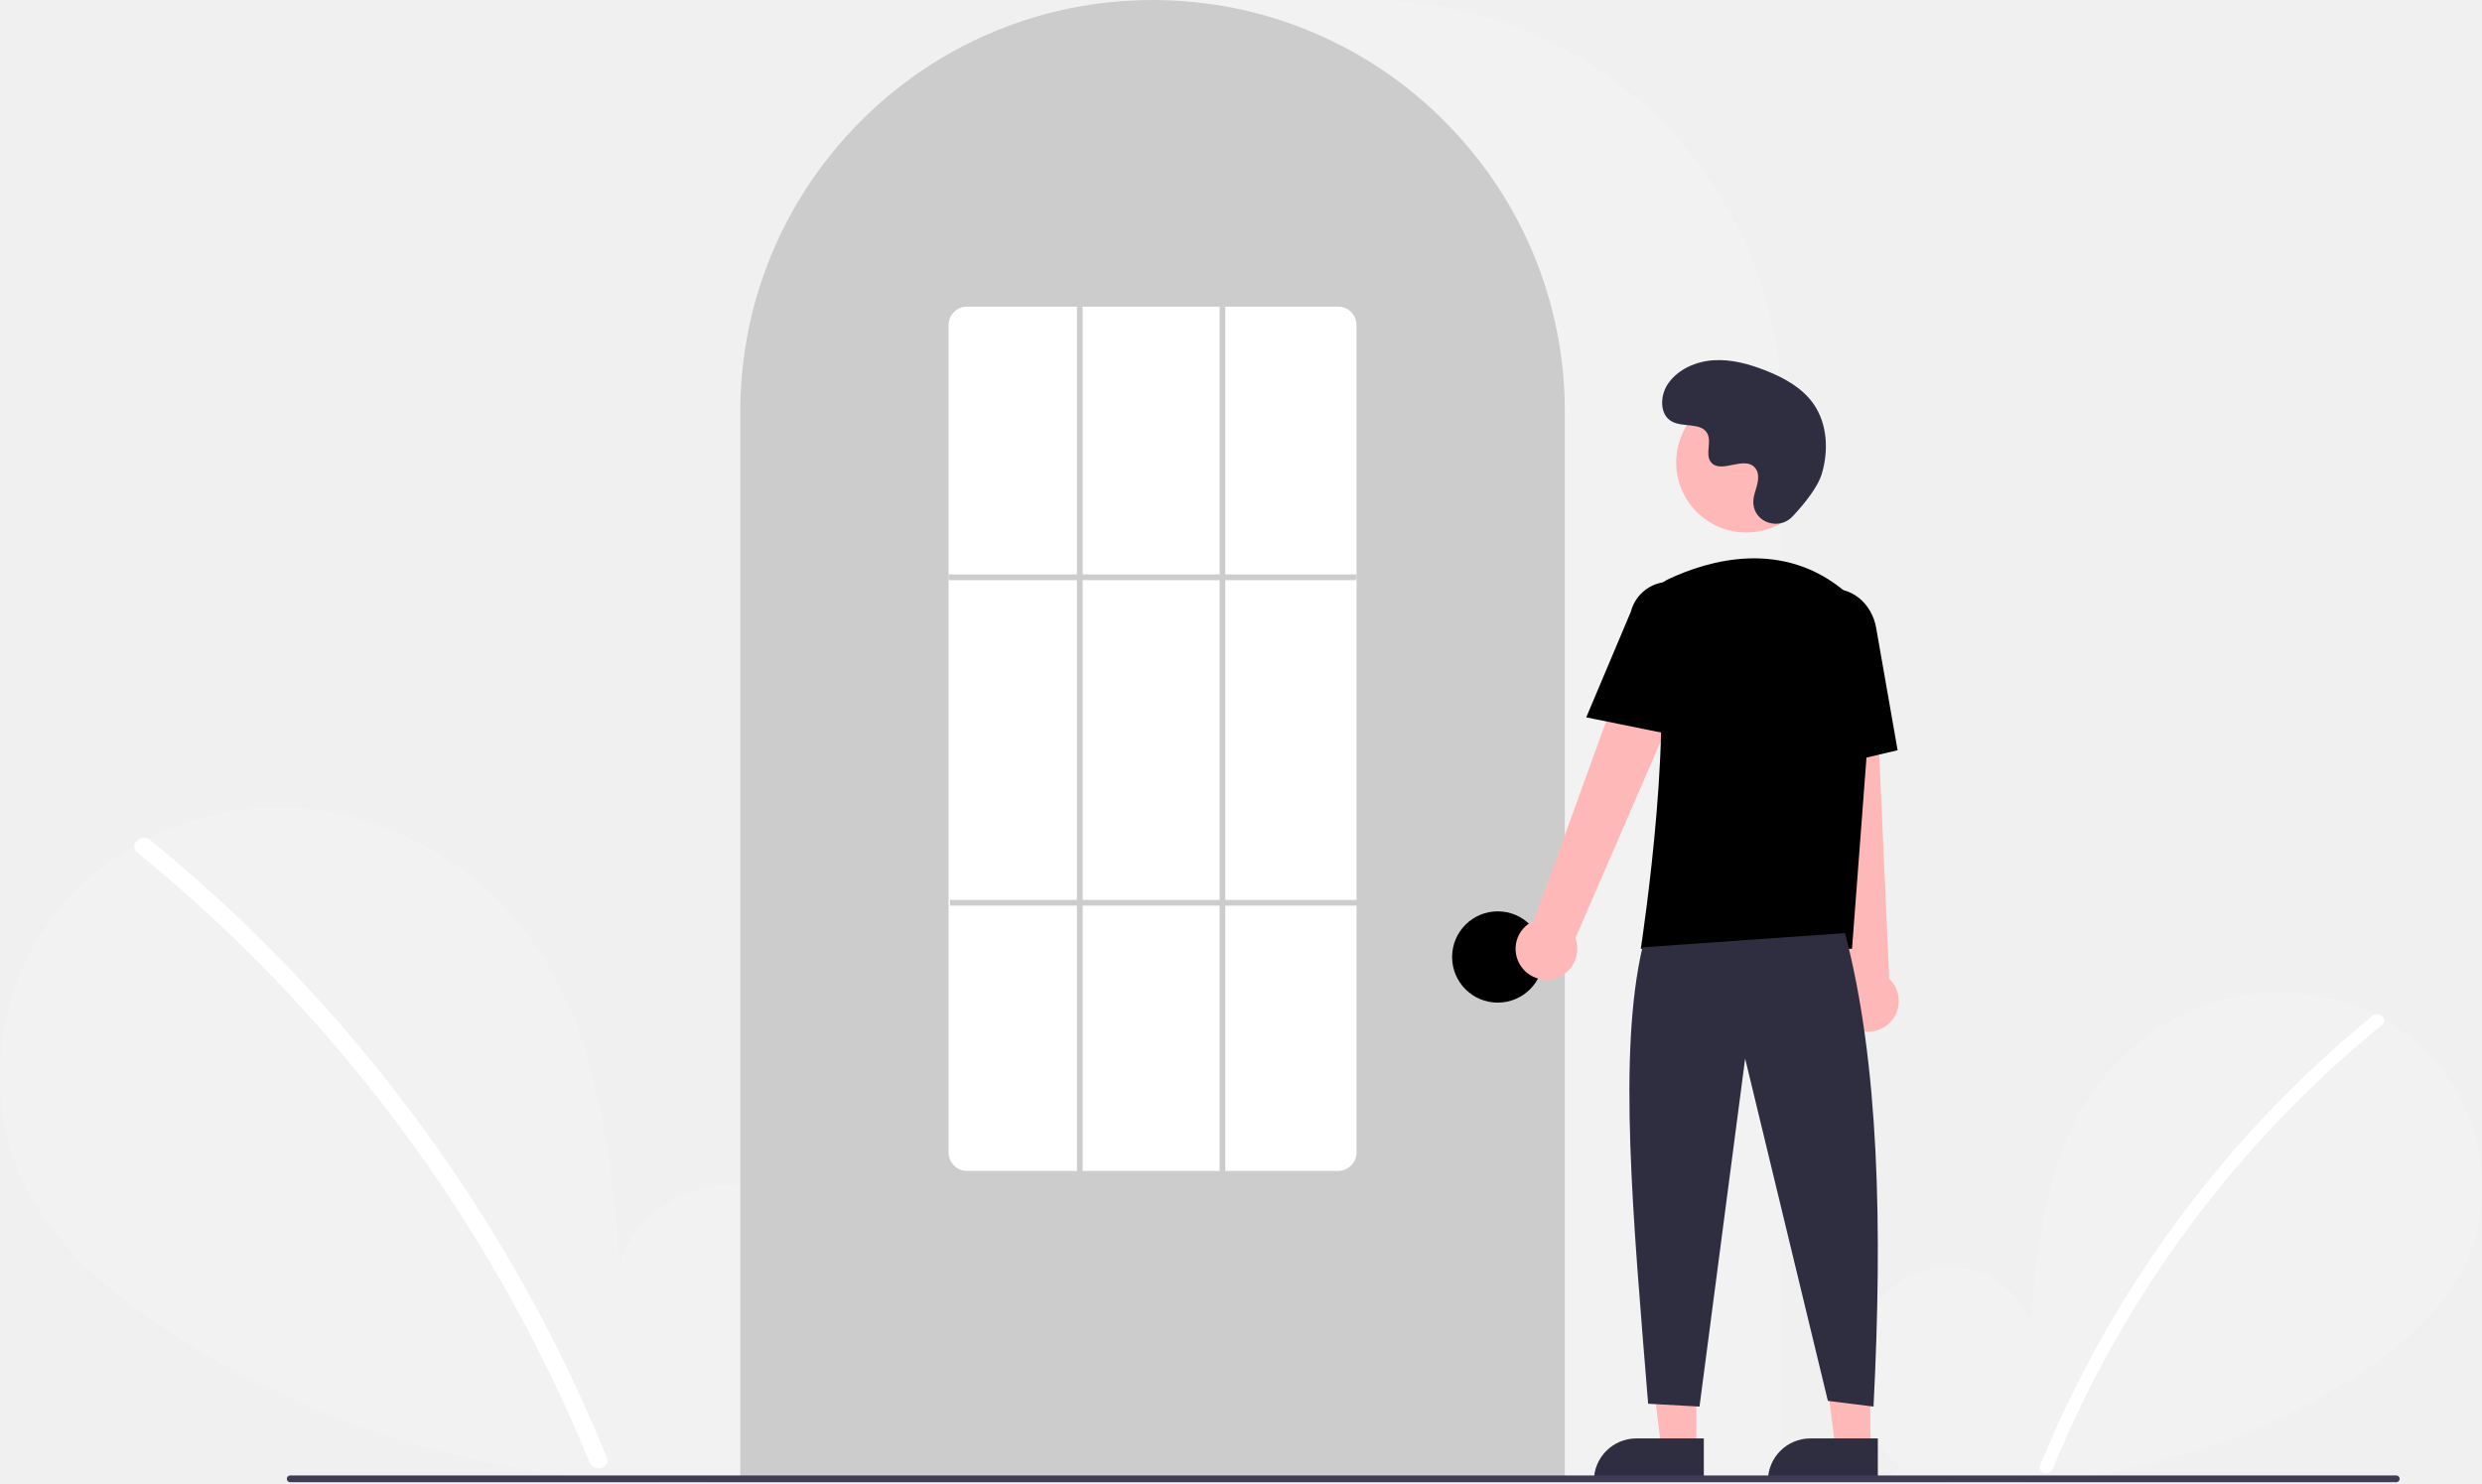
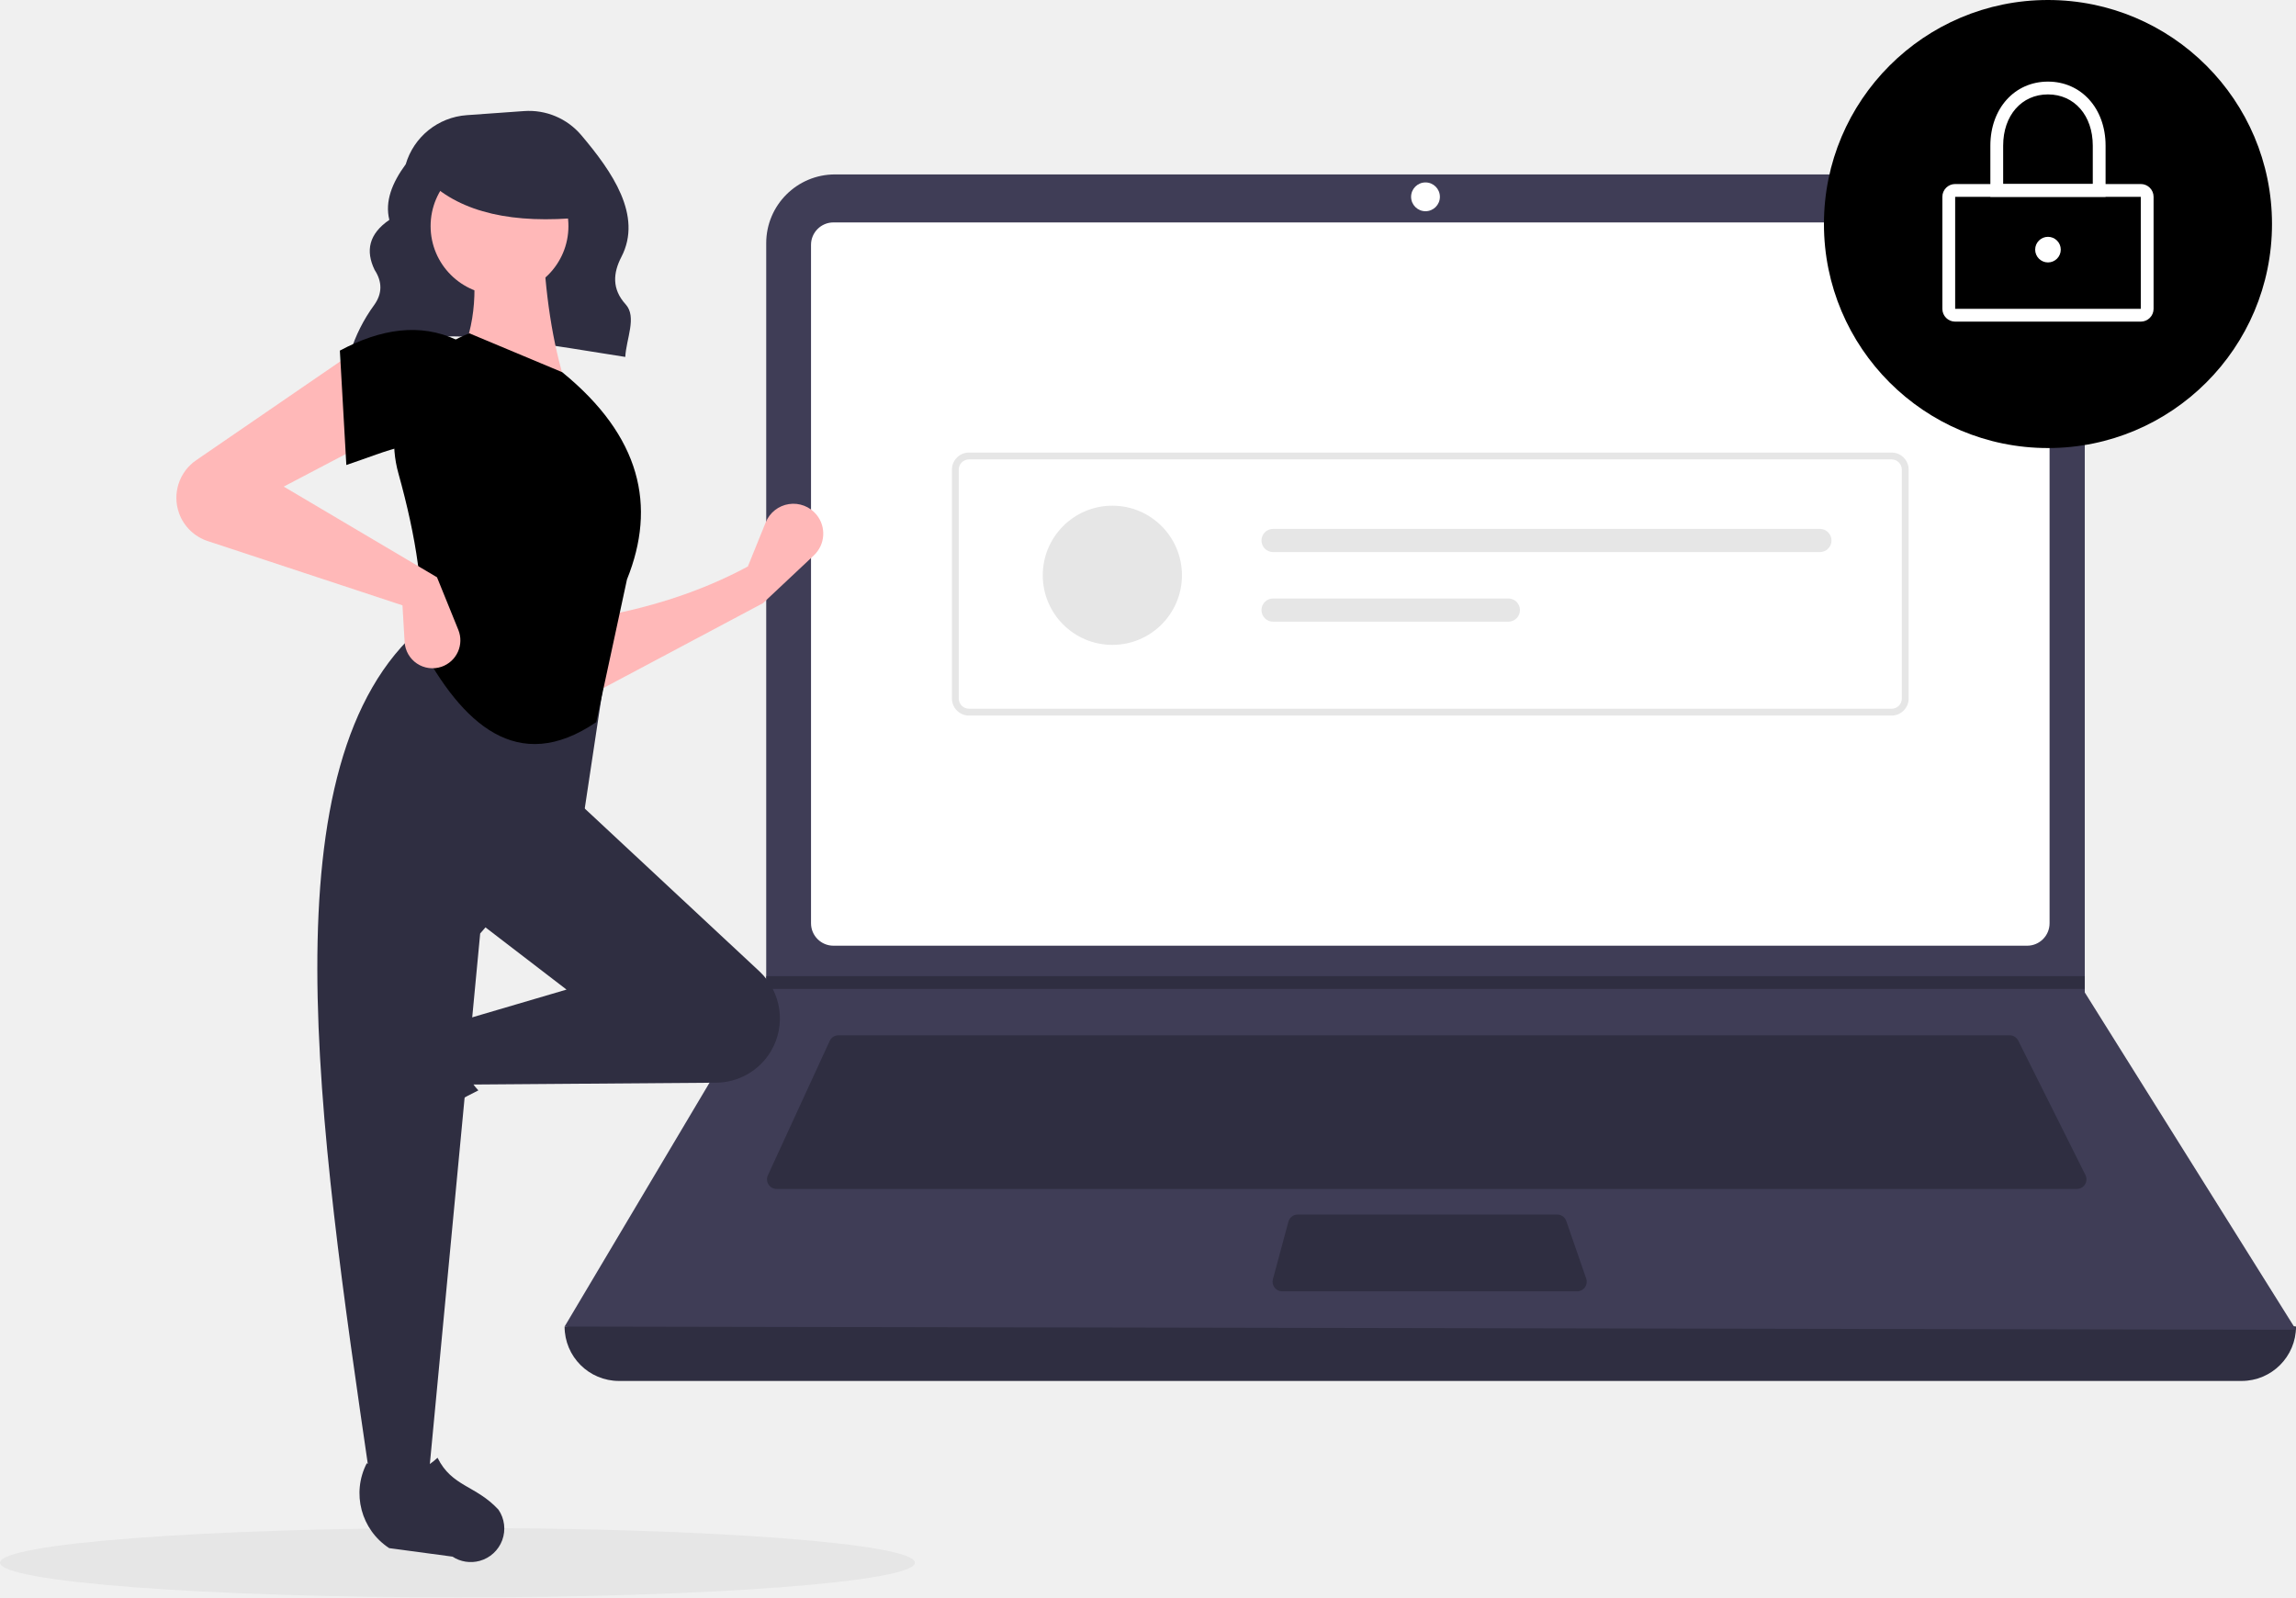
- <svg xmlns="http://www.w3.org/2000/svg" data-name="Layer 1" width="870" height="520.139" viewBox="0 0 870 520.139">
-   <path d="M831.092,704.187c-11.138-9.412-17.904-24.28-16.13-38.754s12.764-27.78,27.018-30.854,30.504,5.435,34.834,19.359c2.383-26.846,5.129-54.818,19.402-77.68,12.924-20.701,35.309-35.514,59.569-38.164s49.803,7.359,64.933,26.507,18.835,46.985,8.238,68.969c-7.806,16.195-22.188,28.247-37.257,38.052a240.452,240.452,0,0,1-164.454,35.977Z" transform="translate(-165 -189.9307)" fill="#f2f2f2" />
-   <path d="M996.728,546.01a393.414,393.414,0,0,0-54.826,54.442,394.561,394.561,0,0,0-61.752,103.194c-1.112,2.725,3.313,3.911,4.412,1.216A392.342,392.342,0,0,1,999.963,549.245c2.284-1.86-.97-5.08-3.236-3.236Z" transform="translate(-165 -189.9307)" fill="#fff" />
-   <path d="M445.067,701.63c15.299-12.927,24.591-33.348,22.154-53.228s-17.531-38.156-37.11-42.377-41.897,7.464-47.844,26.59c-3.273-36.873-7.044-75.292-26.648-106.693-17.751-28.433-48.497-48.778-81.818-52.418s-68.404,10.107-89.185,36.407-25.869,64.535-11.315,94.729c10.722,22.243,30.475,38.797,51.172,52.264,66.03,42.965,147.939,60.884,225.877,49.415" transform="translate(-165 -189.9307)" fill="#f2f2f2" />
-   <path d="M217.567,484.373a540.355,540.355,0,0,1,75.304,74.777A548.076,548.076,0,0,1,352.257,647.04a545.835,545.835,0,0,1,25.43,53.846c1.527,3.743-4.55,5.372-6.06,1.671a536.36,536.36,0,0,0-49.009-92.727A539.734,539.734,0,0,0,256.889,528.632a538.441,538.441,0,0,0-43.766-39.815c-3.138-2.555,1.332-6.978,4.444-4.444Z" transform="translate(-165 -189.9307)" fill="#fff" />
-   <path d="M789.5,708.931h-365v-374.5c0-79.678,64.822-144.5,144.5-144.5h76c79.677,0,144.5,64.822,144.5,144.5Z" transform="translate(-165 -189.9307)" fill="#f2f2f2" />
-   <path d="M713.5,708.931h-289v-374.5a143.382,143.382,0,0,1,27.596-84.944c.664-.905,1.326-1.798,2.009-2.681a144.466,144.466,0,0,1,30.754-29.851c.66-.48,1.322-.952,1.994-1.423a144.16,144.16,0,0,1,31.472-16.459c.661-.25,1.334-.501,2.007-.742a144.02,144.02,0,0,1,31.108-7.336c.658-.09,1.333-.16,2.008-.23a146.288,146.288,0,0,1,31.105,0c.673.07,1.349.141,2.014.231a143.995,143.995,0,0,1,31.1,7.335c.673.241,1.346.492,2.009.743a143.799,143.799,0,0,1,31.106,16.216c.672.461,1.344.933,2.006,1.405a145.987,145.987,0,0,1,18.384,15.564,144.305,144.305,0,0,1,12.724,14.551c.681.88,1.343,1.773,2.005,2.677A143.382,143.382,0,0,1,713.5,334.431Z" transform="translate(-165 -189.9307)" fill="#ccc" />
-   <circle cx="525" cy="335.5" r="16" fill="#000000" />
-   <polygon points="594.599 507.783 582.339 507.783 576.506 460.495 594.601 460.496 594.599 507.783" fill="#ffb8b8" />
-   <path d="M573.582,504.28h23.644a0,0,0,0,1,0,0v14.887a0,0,0,0,1,0,0H558.695a0,0,0,0,1,0,0v0a14.887,14.887,0,0,1,14.887-14.887Z" fill="#2f2e41" />
-   <polygon points="655.599 507.783 643.339 507.783 637.506 460.495 655.601 460.496 655.599 507.783" fill="#ffb8b8" />
-   <path d="M634.582,504.28h23.644a0,0,0,0,1,0,0v14.887a0,0,0,0,1,0,0H619.695a0,0,0,0,1,0,0v0a14.887,14.887,0,0,1,14.887-14.887Z" fill="#2f2e41" />
-   <path d="M698.098,528.6a10.743,10.743,0,0,1,4.511-15.843l41.676-114.867L764.791,409.082,717.206,518.853a10.801,10.801,0,0,1-19.109,9.748Z" transform="translate(-165 -189.9307)" fill="#ffb8b8" />
-   <path d="M814.336,550.184a10.743,10.743,0,0,1-2.893-16.217L798.533,412.458l23.338,1.066L827.236,533.045a10.801,10.801,0,0,1-12.9,17.139Z" transform="translate(-165 -189.9307)" fill="#ffb8b8" />
-   <circle cx="612.106" cy="162.123" r="24.561" fill="#ffb8b8" />
-   <path d="M814.18,522.549H740.133l.089-.576c.133-.861,13.197-86.439,3.562-114.436a11.813,11.813,0,0,1,6.069-14.584h0c13.772-6.485,40.208-14.471,62.52,4.909a28.234,28.234,0,0,1,9.459,23.396Z" transform="translate(-165 -189.9307)" fill="#000000" />
-   <path d="M754.354,448.181,721.018,441.418l15.626-37.03a13.997,13.997,0,0,1,27.106,6.998Z" transform="translate(-165 -189.9307)" fill="#000000" />
-   <path d="M797.05,460.739l-2.004-45.941c-1.52-8.636,3.424-16.8,11.027-18.135,7.605-1.33,15.032,4.66,16.558,13.36l7.533,42.928Z" transform="translate(-165 -189.9307)" fill="#000000" />
-   <path d="M811.716,517.049c11.915,45.377,13.214,103.069,10,166l-16-2-29-120-16,122-18-1c-5.377-66.03-10.613-122.715-2-160Z" transform="translate(-165 -189.9307)" fill="#2f2e41" />
-   <path d="M793.289,371.035c-4.582,4.881-13.091,2.261-13.688-4.407a8.055,8.055,0,0,1,.01-1.556c.308-2.954,2.015-5.635,1.606-8.754a4.59,4.59,0,0,0-.84-2.149c-3.651-4.889-12.222,2.187-15.668-2.239-2.113-2.714.371-6.987-1.251-10.021-2.14-4.004-8.479-2.029-12.454-4.221-4.423-2.439-4.158-9.225-1.247-13.353,3.551-5.034,9.776-7.72,15.923-8.107s12.253,1.275,17.992,3.511c6.521,2.541,12.988,6.054,17.001,11.788,4.88,6.973,5.35,16.348,2.909,24.502C802.098,360.99,797.031,367.049,793.289,371.035Z" transform="translate(-165 -189.9307)" fill="#2f2e41" />
-   <path d="M1004.982,709.574h-738.294a1.191,1.191,0,0,1,0-2.381h738.294a1.191,1.191,0,0,1,0,2.381Z" transform="translate(-165 -189.9307)" fill="#3f3d56" />
-   <path d="M634,600.431H504a6.465,6.465,0,0,1-6.5-6.415V303.846a6.465,6.465,0,0,1,6.5-6.415H634a6.465,6.465,0,0,1,6.5,6.415V594.015A6.465,6.465,0,0,1,634,600.431Z" transform="translate(-165 -189.9307)" fill="#fff" />
-   <rect x="332.5" y="201.39" width="143" height="2" fill="#ccc" />
-   <rect x="333" y="315.5" width="143" height="2" fill="#ccc" />
-   <rect x="377.5" y="107.5" width="2" height="304" fill="#ccc" />
-   <rect x="427.5" y="107.5" width="2" height="304" fill="#ccc" />
+ <svg xmlns="http://www.w3.org/2000/svg" data-name="Layer 1" width="793" height="551.732" viewBox="0 0 793 551.732">
+   <ellipse cx="158" cy="539.732" rx="158" ry="12" fill="#e6e6e6" />
+   <path d="M324.272,296.554c27.497-11.695,61.744-4.285,95.191.858.311-6.228,4.084-13.808.132-18.153-4.801-5.279-4.359-10.825-1.47-16.404,7.388-14.265-3.197-29.444-13.884-42.065a23.669,23.669,0,0,0-19.755-8.292l-19.797,1.414A23.709,23.709,0,0,0,343.635,230.859v0c-4.727,6.429-7.257,12.841-5.664,19.219-7.081,4.839-8.27,10.68-5.089,17.264,2.698,4.146,2.669,8.182-.123,12.106a55.891,55.891,0,0,0-8.31,16.506Z" transform="translate(-203.5 -174.1342)" fill="#2f2e41" />
+   <path d="M977.709,651.097H417.291A18.791,18.791,0,0,1,398.5,632.306h0q304.727-35.415,598,0h0A18.791,18.791,0,0,1,977.709,651.097Z" transform="translate(-203.5 -174.1342)" fill="#2f2e41" />
+   <path d="M996.5,633.412l-598-1.105,69.306-116.616.332-.553V258.131a23.752,23.752,0,0,1,23.754-23.754H899.792a23.752,23.752,0,0,1,23.754,23.754V516.906Z" transform="translate(-203.5 -174.1342)" fill="#3f3d56" />
+   <path d="M491.35,250.957a7.746,7.746,0,0,0-7.738,7.738V493.031a7.747,7.747,0,0,0,7.738,7.738H903.65a7.747,7.747,0,0,0,7.738-7.738V258.694a7.747,7.747,0,0,0-7.738-7.738Z" transform="translate(-203.5 -174.1342)" fill="#fff" />
+   <path d="M493.078,531.718a3.325,3.325,0,0,0-3.013,1.93l-21.355,46.425a3.316,3.316,0,0,0,3.012,4.702H920.814a3.316,3.316,0,0,0,2.965-4.799L900.567,533.551a3.299,3.299,0,0,0-2.965-1.833Z" transform="translate(-203.5 -174.1342)" fill="#2f2e41" />
+   <circle cx="492.342" cy="67.98" r="4.974" fill="#fff" />
+   <path d="M651.7,593.619a3.321,3.321,0,0,0-3.202,2.454l-5.357,19.896a3.316,3.316,0,0,0,3.202,4.179h101.874a3.315,3.315,0,0,0,3.133-4.401l-6.887-19.896a3.318,3.318,0,0,0-3.134-2.231Z" transform="translate(-203.5 -174.1342)" fill="#2f2e41" />
+   <polygon points="720.046 337.135 720.046 341.556 264.306 341.556 264.649 341.004 264.649 337.135 720.046 337.135" fill="#2f2e41" />
+   <circle cx="707.335" cy="77.375" r="77.375" fill="#000000" />
+   <path d="M942.89,285.223H878.779a4.426,4.426,0,0,1-4.421-4.421V242.114a4.426,4.426,0,0,1,4.421-4.421H942.89a4.426,4.426,0,0,1,4.421,4.421v38.688A4.426,4.426,0,0,1,942.89,285.223Zm-64.111-43.109v38.688h64.114L942.89,242.114Z" transform="translate(-203.5 -174.1342)" fill="#fff" />
+   <path d="M930.731,242.114h-39.793V224.428c0-12.81,8.368-22.107,19.896-22.107s19.896,9.297,19.896,22.107Zm-35.372-4.421h30.95V224.428c0-10.413-6.363-17.686-15.475-17.686s-15.475,7.273-15.475,17.686Z" transform="translate(-203.5 -174.1342)" fill="#fff" />
+   <circle cx="707.335" cy="86.218" r="4.421" fill="#fff" />
+   <path d="M856.82,421.284H538.18a5.908,5.908,0,0,1-5.901-5.901V336.342a5.908,5.908,0,0,1,5.901-5.901H856.82a5.908,5.908,0,0,1,5.901,5.901V415.383A5.908,5.908,0,0,1,856.82,421.284Zm-318.64-88.482a3.544,3.544,0,0,0-3.54,3.54V415.383a3.544,3.544,0,0,0,3.54,3.54H856.82a3.544,3.544,0,0,0,3.54-3.54V336.342a3.544,3.544,0,0,0-3.54-3.54Z" transform="translate(-203.5 -174.1342)" fill="#e6e6e6" />
+   <circle cx="384.19" cy="198.695" r="24.036" fill="#e6e6e6" />
+   <path d="M643.203,356.805a4.006,4.006,0,1,0,0,8.012H832.061a4.006,4.006,0,0,0,0-8.012Z" transform="translate(-203.5 -174.1342)" fill="#e6e6e6" />
+   <path d="M643.203,380.842a4.006,4.006,0,1,0,0,8.012H724.469a4.006,4.006,0,1,0,0-8.012Z" transform="translate(-203.5 -174.1342)" fill="#e6e6e6" />
+   <path d="M467.022,382.462,408.119,413.778l-.746-26.096c19.226-3.209,37.517-8.797,54.429-17.895l6.16-15.22a10.318,10.318,0,0,1,17.536-2.678l0,0a10.318,10.318,0,0,1-.908,14.069Z" transform="translate(-203.5 -174.1342)" fill="#ffb8b8" />
+   <path d="M323.098,563.267v0a11.574,11.574,0,0,1,1.469-9.363l12.939-19.858a22.612,22.612,0,0,1,29.335-7.739h0c-5.438,9.256-4.68,17.377,1.878,24.434a117.631,117.631,0,0,0-27.936,19.045A11.574,11.574,0,0,1,323.098,563.267Z" transform="translate(-203.5 -174.1342)" fill="#2f2e41" />
+   <path d="M469.705,537.303l0,0a22.203,22.203,0,0,1-18.871,10.779l-85.96.651-3.728-21.623,38.026-11.184-32.061-24.605L402.154,450.313l63.65,59.324A22.203,22.203,0,0,1,469.705,537.303Z" transform="translate(-203.5 -174.1342)" fill="#2f2e41" />
+   <path d="M351.453,685.179H331.321c-18.075-123.898-36.474-248.142,17.895-294.515l64.122,10.439L405.136,455.532l-35.789,41.008Z" transform="translate(-203.5 -174.1342)" fill="#2f2e41" />
+   <path d="M369.149,713.246h0a11.574,11.574,0,0,1-9.363-1.469l-21.859-2.938a22.612,22.612,0,0,1-7.741-29.335v0c9.257,5.437,17.377,4.679,24.434-1.879,4.986,10.067,13.201,9.453,21.047,17.935A11.574,11.574,0,0,1,369.149,713.246Z" transform="translate(-203.5 -174.1342)" fill="#2f2e41" />
+   <path d="M399.172,307.902l-37.28-8.947c6.192-12.674,6.702-26.776,3.728-41.754l25.351-.746C391.764,275.08,394.167,292.481,399.172,307.902Z" transform="translate(-203.5 -174.1342)" fill="#ffb8b8" />
+   <path d="M409.418,423.552c-27.139,18.493-46.314.633-60.947-26.923,2.033-16.862-1.259-37.041-7.357-58.966a40.138,40.138,0,0,1,24.506-48.401h0l32.061,13.421c27.224,22.19,32.582,46.227,22.368,71.578Z" transform="translate(-203.5 -174.1342)" fill="#000000" />
+   <path d="M331.321,326.542,301.497,342.2l52.938,31.316,7.366,18.17a9.637,9.637,0,0,1-5.789,12.731h0a9.637,9.637,0,0,1-12.762-8.544l-.745-12.663-67.284-22.204a15.733,15.733,0,0,1-9.873-9.611v0a15.733,15.733,0,0,1,5.903-18.303l54.105-37.118Z" transform="translate(-203.5 -174.1342)" fill="#ffb8b8" />
+   <path d="M361.146,329.524c-12.439-5.451-23.749.47-38.026,5.219l-2.237-39.517c14.176-7.556,27.692-9.593,40.263-3.728Z" transform="translate(-203.5 -174.1342)" fill="#000000" />
+   <circle cx="172.525" cy="78.093" r="23.802" fill="#ffb8b8" />
+   <path d="M404.5,249.224c-23.566,2.308-41.523-1.546-53-12.52v-8.838h51Z" transform="translate(-203.5 -174.1342)" fill="#2f2e41" />
</svg>
